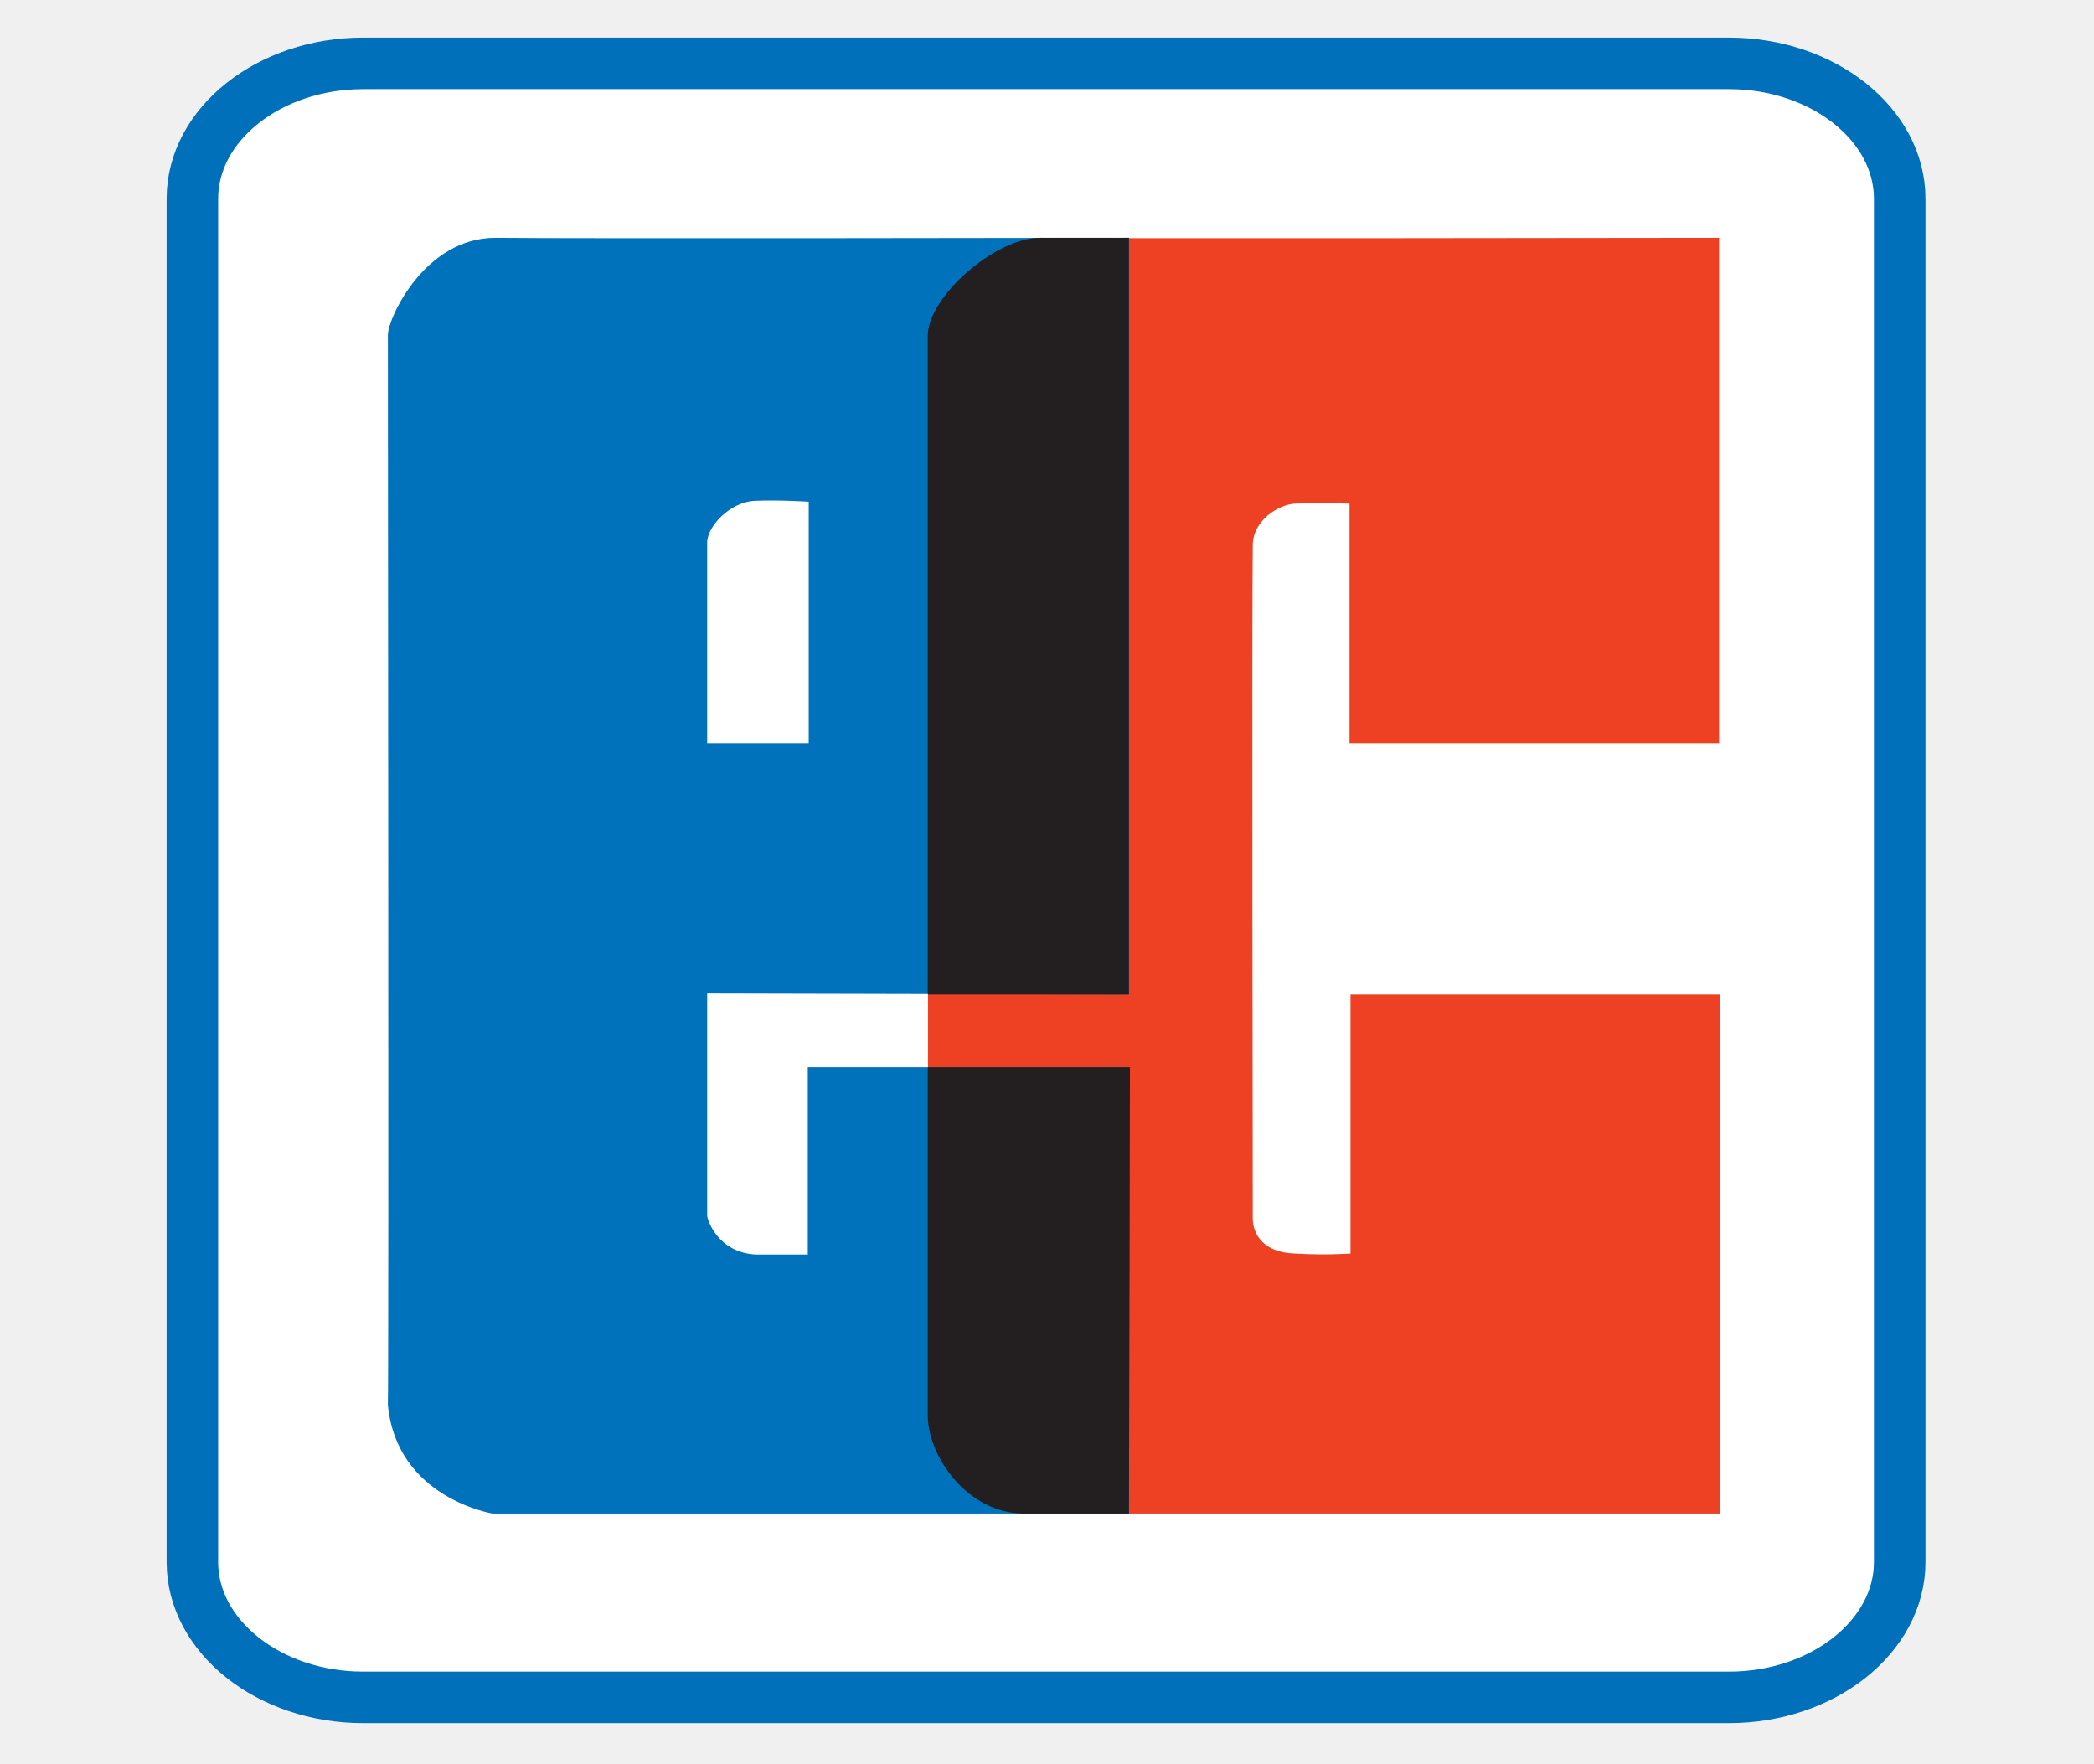
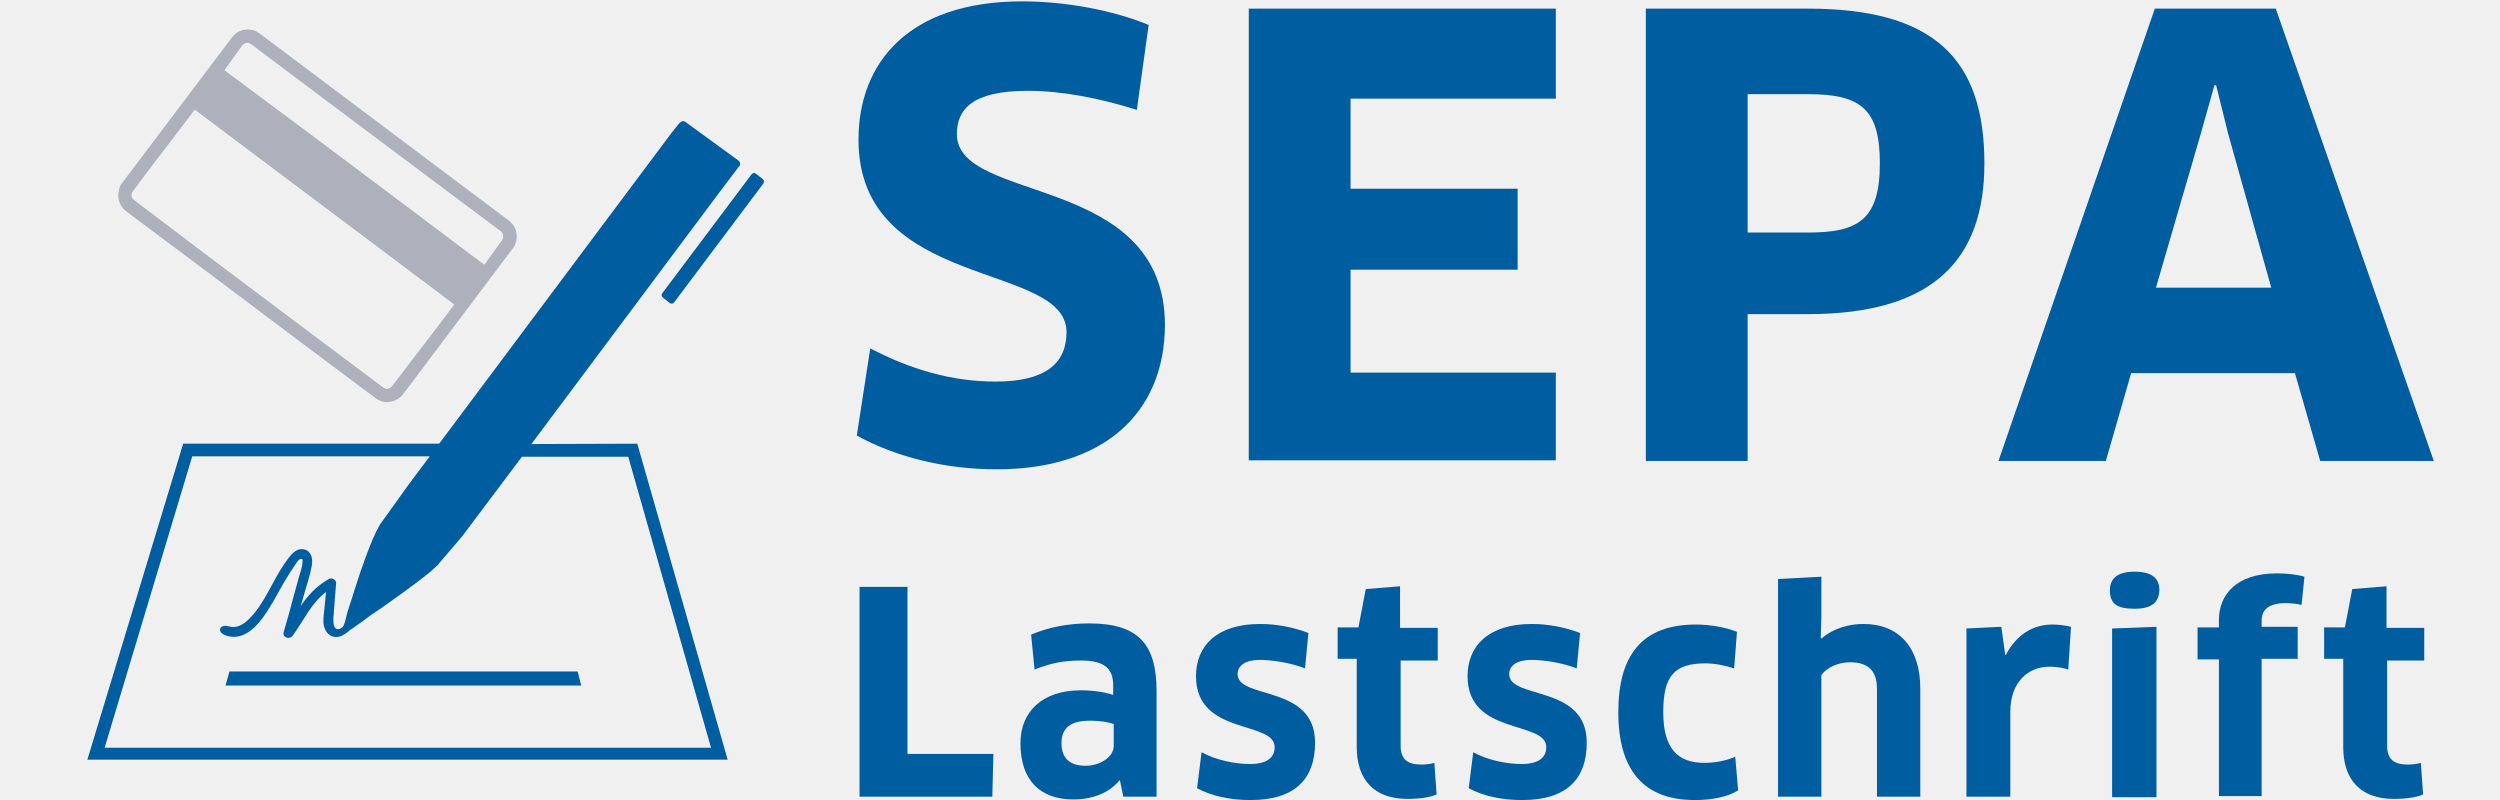
- <svg xmlns="http://www.w3.org/2000/svg" width="38" height="32" viewBox="0 0 38 32" preserveAspectRatio="xMinYMin meet">
-   <mask id="mask-2" fill="white">
-     <polygon id="" points="0 35.893 31.915 35.893 31.915 0 0 0" transform="matrix(1, 0, 0, 1, 0, 0)" />
-   </mask>
-   <g transform="matrix(1, 0, 0, 1, 2.025162, 0.682172)">
-     <path d="M 4.557 0.468 L 29.28 0.468 C 30.98 0.468 32.371 1.578 32.371 2.934 L 32.371 27.771 C 32.371 29.127 30.98 30.237 29.28 30.237 L 4.557 30.237 C 2.857 30.237 1.466 29.127 1.466 27.771 L 1.466 2.934 C 1.466 1.578 2.857 0.468 4.557 0.468 Z" id="Fill-1" fill="#FEFEFE" />
-     <path d="M 4.565 0.468 L 29.35 0.468 C 31.054 0.468 32.449 1.573 32.449 2.925 L 32.449 27.664 C 32.449 29.015 31.054 30.12 29.35 30.12 L 4.565 30.12 C 2.861 30.12 1.466 29.015 1.466 27.664 L 1.466 2.925 C 1.466 1.573 2.861 0.468 4.565 0.468 Z" id="Stroke-3" stroke-width="0.935" style="stroke: rgb(0, 112, 187); fill: rgb(255, 255, 255);" />
-     <path d="M 29.189 26.783 L 16.549 26.783 C 15.513 26.783 14.811 25.744 14.811 25.005 C 14.811 24.318 14.828 6.133 14.811 5.429 C 14.793 4.725 16.022 3.634 16.847 3.634 C 17.672 3.651 29.171 3.634 29.171 3.634 L 29.171 12.805 L 22.465 12.805 L 22.465 8.457 C 22.465 8.457 22.026 8.44 21.464 8.457 C 21.183 8.475 20.709 8.756 20.709 9.214 C 20.692 10.165 20.709 21.15 20.709 21.431 C 20.709 21.695 20.885 22.047 21.464 22.065 C 22.044 22.1 22.483 22.065 22.483 22.065 L 22.483 17.365 L 29.189 17.365 L 29.189 26.783 Z" id="Fill-21" fill="#EE4123" mask="url(#mask-2)" />
-     <path d="M 12.651 8.422 C 12.651 8.422 12.142 8.387 11.686 8.405 C 11.212 8.422 10.808 8.88 10.808 9.161 L 10.808 12.805 L 12.651 12.805 L 12.651 8.422 Z M 6.963 3.634 C 8.35 3.651 18.462 3.634 18.462 3.634 L 18.462 17.365 L 10.808 17.347 L 10.808 21.378 C 10.808 21.449 11.001 22.047 11.686 22.083 L 12.634 22.083 L 12.634 18.685 L 18.48 18.685 L 18.462 26.783 L 6.91 26.783 C 6.91 26.783 5.172 26.501 5.014 24.811 C 5.032 24.177 5.014 5.711 5.014 5.394 C 5.014 5.095 5.681 3.634 6.963 3.634 L 6.963 3.634 Z" id="Fill-22" fill="#0071BB" mask="url(#mask-2)" />
-     <path d="M 18.48 18.685 L 14.811 18.685 L 14.811 25.005 C 14.811 25.727 15.513 26.765 16.531 26.783 L 18.462 26.783 L 18.48 18.685 Z" id="Fill-23" fill="#231F20" mask="url(#mask-2)" />
-     <path d="M 18.462 17.365 L 18.462 3.634 L 16.847 3.634 C 16.022 3.634 14.793 4.725 14.811 5.43 L 14.811 17.365 L 18.462 17.365 Z" id="Fill-24" fill="#231F20" mask="url(#mask-2)" />
+ <svg xmlns="http://www.w3.org/2000/svg" width="100" height="32" viewBox="0 0 100 32" preserveAspectRatio="xMinYMin meet">
+   <path fill="#005DA0" d="M 39.871 18.772 C 37.78 18.772 35.843 18.278 34.272 17.425 L 34.81 13.935 C 36.409 14.769 38.051 15.263 39.826 15.263 C 41.809 15.263 42.661 14.544 42.661 13.284 C 42.661 10.45 34.34 11.641 34.34 5.59 C 34.34 2.53 36.319 0.055 40.885 0.055 C 42.639 0.055 44.549 0.416 45.946 0.999 L 45.474 4.395 C 43.989 3.926 42.481 3.633 41.108 3.633 C 38.86 3.633 38.275 4.395 38.275 5.364 C 38.275 8.175 46.598 6.895 46.598 13.013 C 46.576 16.569 44.101 18.772 39.871 18.772 Z" />
+   <path fill="#005DA0" d="M 62.233 14.881 L 62.233 18.413 L 49.951 18.413 L 49.951 0.345 L 62.233 0.345 L 62.233 3.946 L 54.022 3.946 L 54.022 7.549 L 60.705 7.549 L 60.705 10.787 L 54.022 10.787 L 54.022 14.905 L 62.233 14.905 Z" />
+   <path fill="#005DA0" d="M 72.313 12.565 L 69.905 12.565 L 69.905 18.437 L 65.834 18.437 L 65.834 0.345 L 72.313 0.345 C 77.328 0.345 79.376 2.328 79.376 6.534 C 79.376 10.361 77.355 12.565 72.313 12.565 Z M 72.313 3.766 L 69.905 3.766 L 69.905 9.302 L 72.313 9.302 C 74.314 9.302 75.194 8.808 75.194 6.534 C 75.194 4.352 74.428 3.766 72.313 3.766 Z" />
+   <path fill="#005DA0" d="M 91.797 14.924 L 85.246 14.924 L 84.234 18.437 L 79.939 18.437 L 86.193 0.345 L 91.031 0.345 L 97.352 18.437 L 92.808 18.437 L 91.797 14.924 Z M 88.04 5.318 L 86.238 11.506 L 90.85 11.506 L 89.118 5.318 L 88.645 3.408 L 88.578 3.408 L 88.04 5.318 Z" />
+   <path fill="#005DA0" d="M 39.736 30.157 L 39.692 31.867 L 34.382 31.867 L 34.382 23.475 L 36.299 23.475 L 36.299 30.157 L 39.736 30.157 Z" />
+   <path fill="#005DA0" d="M 44.798 31.215 L 44.778 31.215 C 44.371 31.71 43.722 31.977 42.931 31.977 C 41.648 31.977 40.818 31.257 40.818 29.727 C 40.818 28.468 41.695 27.613 43.222 27.613 C 43.722 27.613 44.168 27.68 44.527 27.796 L 44.527 27.411 C 44.527 26.736 44.168 26.421 43.244 26.421 C 42.505 26.421 42.007 26.534 41.382 26.782 L 41.245 25.387 C 41.919 25.095 42.707 24.936 43.563 24.936 C 45.563 24.936 46.263 25.792 46.263 27.658 L 46.263 31.867 L 44.933 31.867 L 44.798 31.215 Z M 44.549 28.966 C 44.393 28.896 44.056 28.828 43.583 28.828 C 42.819 28.828 42.46 29.12 42.46 29.727 C 42.46 30.38 42.842 30.63 43.427 30.63 C 44.012 30.63 44.549 30.271 44.549 29.842 L 44.549 28.966 Z" />
+   <path fill="#005DA0" d="M 50.02 32.002 C 49.21 32.002 48.466 31.842 47.883 31.529 L 48.062 30.088 C 48.625 30.405 49.41 30.561 49.996 30.561 C 50.693 30.561 50.986 30.29 50.986 29.887 C 50.986 28.807 47.84 29.436 47.84 27.051 C 47.84 25.838 48.667 24.959 50.403 24.959 C 51.075 24.959 51.752 25.095 52.336 25.32 L 52.201 26.736 C 51.64 26.512 50.897 26.396 50.381 26.396 C 49.816 26.396 49.503 26.625 49.503 26.961 C 49.503 27.995 52.603 27.366 52.603 29.707 C 52.603 31.101 51.862 32.002 50.02 32.002 Z" />
+   <path fill="#005DA0" d="M 56.026 26.375 L 56.026 29.842 C 56.026 30.36 56.295 30.582 56.836 30.582 C 57.014 30.582 57.239 30.561 57.374 30.514 L 57.464 31.776 C 57.239 31.888 56.789 31.956 56.295 31.956 C 54.946 31.956 54.27 31.169 54.27 29.887 L 54.27 26.352 L 53.506 26.352 L 53.506 25.095 L 54.337 25.095 L 54.631 23.562 L 56.002 23.451 L 56.002 25.116 L 57.51 25.116 L 57.51 26.421 L 56.026 26.421 Z" />
+   <path fill="#005DA0" d="M 60.885 32.002 C 60.073 32.002 59.331 31.842 58.748 31.529 L 58.929 30.088 C 59.49 30.405 60.275 30.561 60.862 30.561 C 61.561 30.561 61.851 30.29 61.851 29.887 C 61.851 28.807 58.702 29.436 58.702 27.051 C 58.702 25.838 59.534 24.959 61.269 24.959 C 61.943 24.959 62.615 25.095 63.203 25.32 L 63.069 26.736 C 62.505 26.512 61.764 26.396 61.246 26.396 C 60.681 26.396 60.367 26.625 60.367 26.961 C 60.367 27.995 63.47 27.366 63.47 29.707 C 63.47 31.101 62.729 32.002 60.885 32.002 Z" />
+   <path fill="#005DA0" d="M 69.365 26.736 C 69.028 26.625 68.603 26.534 68.22 26.534 C 66.958 26.534 66.53 27.051 66.53 28.49 C 66.53 29.954 67.116 30.514 68.174 30.514 C 68.623 30.514 69.05 30.425 69.41 30.271 L 69.525 31.616 C 69.119 31.867 68.511 32.002 67.792 32.002 C 65.787 32.002 64.732 30.854 64.732 28.49 C 64.732 26.242 65.653 24.981 67.835 24.981 C 68.397 24.981 69.05 25.095 69.479 25.276 L 69.365 26.736 Z" />
+   <path fill="#005DA0" d="M 75.078 31.867 L 75.078 27.546 C 75.078 26.849 74.743 26.491 74.001 26.491 C 73.508 26.491 73.055 26.714 72.855 27.008 L 72.855 31.867 L 71.122 31.867 L 71.122 23.16 L 72.855 23.069 L 72.855 24.622 L 72.83 25.52 L 72.855 25.545 C 73.348 25.116 73.979 24.959 74.541 24.959 C 75.98 24.959 76.812 25.926 76.812 27.546 L 76.812 31.867 L 75.078 31.867 Z" />
+   <path fill="#005DA0" d="M 78.658 31.867 L 78.658 25.139 L 80.052 25.072 L 80.21 26.199 L 80.231 26.199 C 80.66 25.387 81.313 24.981 82.098 24.981 C 82.39 24.981 82.663 25.028 82.84 25.072 L 82.731 26.782 C 82.528 26.714 82.257 26.667 81.985 26.667 C 81.088 26.667 80.413 27.321 80.413 28.468 L 80.413 31.867 L 78.658 31.867 Z" />
+   <path fill="#005DA0" d="M 85.382 24.35 C 84.708 24.35 84.395 24.172 84.395 23.609 C 84.395 23.136 84.708 22.867 85.382 22.867 C 86.058 22.867 86.375 23.113 86.375 23.609 C 86.354 24.105 86.058 24.35 85.382 24.35 Z M 84.484 31.867 L 84.484 25.139 L 86.259 25.072 L 86.259 31.888 L 84.484 31.888 Z" />
+   <path fill="#005DA0" d="M 88.757 31.867 L 88.757 26.375 L 87.902 26.375 L 87.902 25.095 L 88.757 25.095 L 88.757 24.798 C 88.757 23.79 89.454 22.935 91.076 22.935 C 91.459 22.935 91.885 22.979 92.178 23.069 L 92.063 24.195 C 91.863 24.147 91.636 24.126 91.411 24.126 C 90.738 24.126 90.466 24.399 90.466 24.825 L 90.466 25.072 L 91.907 25.072 L 91.907 26.352 L 90.466 26.352 L 90.466 31.842 L 88.757 31.842 Z" />
+   <path fill="#005DA0" d="M 95.486 26.375 L 95.486 29.842 C 95.486 30.36 95.754 30.582 96.296 30.582 C 96.473 30.582 96.698 30.561 96.834 30.514 L 96.924 31.776 C 96.698 31.888 96.249 31.956 95.754 31.956 C 94.406 31.956 93.729 31.169 93.729 29.887 L 93.729 26.352 L 92.965 26.352 L 92.965 25.095 L 93.798 25.095 L 94.09 23.562 L 95.461 23.451 L 95.461 25.116 L 96.969 25.116 L 96.969 26.421 L 95.486 26.421 Z" />
+   <path fill="#AEB1BC" d="M 20.357 8.826 L 15.368 5.081 L 10.379 1.334 C 10.033 1.074 9.54 1.146 9.281 1.493 L 4.883 7.322 C 4.811 7.409 4.768 7.51 4.754 7.624 C 4.68 7.93 4.782 8.248 5.043 8.45 L 8.022 10.677 L 12.042 13.698 L 15.021 15.926 C 15.281 16.13 15.629 16.13 15.888 15.97 C 15.991 15.912 16.062 15.854 16.136 15.752 L 20.531 9.91 C 20.763 9.578 20.706 9.087 20.357 8.826 Z M 10.047 1.769 L 13.012 3.995 L 13.012 3.995 L 15.021 5.5 L 17.046 7.017 L 17.046 7.017 L 20.025 9.245 C 20.142 9.332 20.156 9.491 20.082 9.607 L 19.374 10.591 L 16.005 8.058 L 12.36 5.326 L 8.976 2.809 L 9.684 1.826 C 9.772 1.709 9.931 1.682 10.047 1.769 Z M 15.673 15.463 C 15.629 15.507 15.585 15.536 15.528 15.55 C 15.469 15.564 15.398 15.55 15.339 15.507 L 12.345 13.265 L 8.34 10.257 L 5.361 8.001 C 5.302 7.958 5.275 7.9 5.259 7.842 C 5.259 7.785 5.259 7.726 5.302 7.669 L 6.113 6.585 C 6.113 6.585 7.009 5.427 7.791 4.386 L 11.16 6.917 L 14.804 9.65 L 18.173 12.181 C 17.393 13.222 16.496 14.379 16.496 14.379 L 15.673 15.463 Z" />
+   <g transform="matrix(0.144619, 0, 0, 0.144619, -7.250457, -3.988513)">
+     <path fill="#005DA0" d="M197.1,150.4l52-69.6l5.3-7c0,0,0.1-0.2,0.2-0.2c0.4-0.5,0.3-1.2-0.2-1.6l-14.7-10.7    c-0.5-0.4-1.2-0.2-1.6,0.3c-0.1,0.1-0.2,0.2-0.2,0.2l-2,2.5l-64.3,86l-70.8,0l-26.5,87.4h177.1l-25-87.4L197.1,150.4z M79.1,234.3    l24.2-80.5l65.7,0l-5.7,7.6l-8.1,11.3l-0.9,1.7l-0.9,1.9l-0.9,2.2l-0.9,2.3l-0.9,2.5l-0.9,2.5l-0.8,2.5l-0.8,2.4l-0.7,2.3    l-0.7,2.1l-0.6,1.9l-0.4,1.6l-0.3,1.2l-0.3,0.7c0,0-0.1,0.2-0.2,0.4c-0.2,0.2-1.2,1.1-2,0.5c-0.8-0.6-0.7-2.6-0.6-3.6    c0.2-3,0.5-6,0.7-8.9c0.1-1-1.2-1.6-2-1.2c-3.6,2.1-5.8,4.6-7.8,7.5c0.2-0.7,0.4-1.4,0.6-2c0.8-3.1,2-6.2,2.5-9.4    c0.3-1.8-0.2-3.9-2.3-4.3c-2.4-0.4-3.9,2.1-5.1,3.7c-3.5,5-5.6,11.2-9.9,15.5c-1.6,1.6-3.5,2.8-5.8,2.1c-2.7-0.8-3.8,2.4,1,2.9    c4.7,0.4,8.3-4.6,10.4-8.1c1.6-2.5,2.9-5.2,4.5-7.8c0.7-1.2,1.5-2.4,2.3-3.6c0.4-0.5,1-1.8,1.7-2c0.8-0.2,0.6,0.3,0.6,0.9    c-0.1,1.5-0.7,3-1.1,4.5c-0.4,1.6-0.9,3.2-1.3,4.7c-0.9,3.4-1.8,6.8-2.8,10.1c-0.4,1.5,1.6,2.2,2.5,1c3.4-4.8,5.1-8.9,9.2-12.1    c-0.1,1.1-0.2,2.1-0.3,3.2c-0.1,1.7-0.5,3.6-0.4,5.3c0.2,2.9,2.4,4.8,5.1,3.6c1.4-0.7,2.4-1.7,2.4-1.7l0.2-0.1l0.6-0.4l1-0.7    l1.4-1l1.6-1.2l1.7-1.2l2.1-1.4l2.1-1.5l2.1-1.5l2.1-1.5l2-1.5l1.9-1.4l1.8-1.4l1.5-1.2l1.2-1.1l1-0.9l0-0.1l0,0l6.5-7.6    l16.6-22.1l29.4,0l22.9,80.5H79.1z" />
+     <path fill="#005DA0" d="M261.1,77.1l-1.9-1.5c-0.4-0.3-0.9-0.2-1.2,0.2l-24.7,32.9c-0.3,0.4-0.2,0.9,0.2,1.2l1.9,1.5    c0.4,0.3,0.9,0.2,1.2-0.2l24.7-32.9C261.5,77.9,261.5,77.4,261.1,77.1z" />
+     <polygon fill="#005DA0" points="161.7,217.2 210.9,217.2 209.9,213.3 161.7,213.3 113.6,213.3 112.5,217.2 &#09;&#09;" />
  </g>
</svg>
